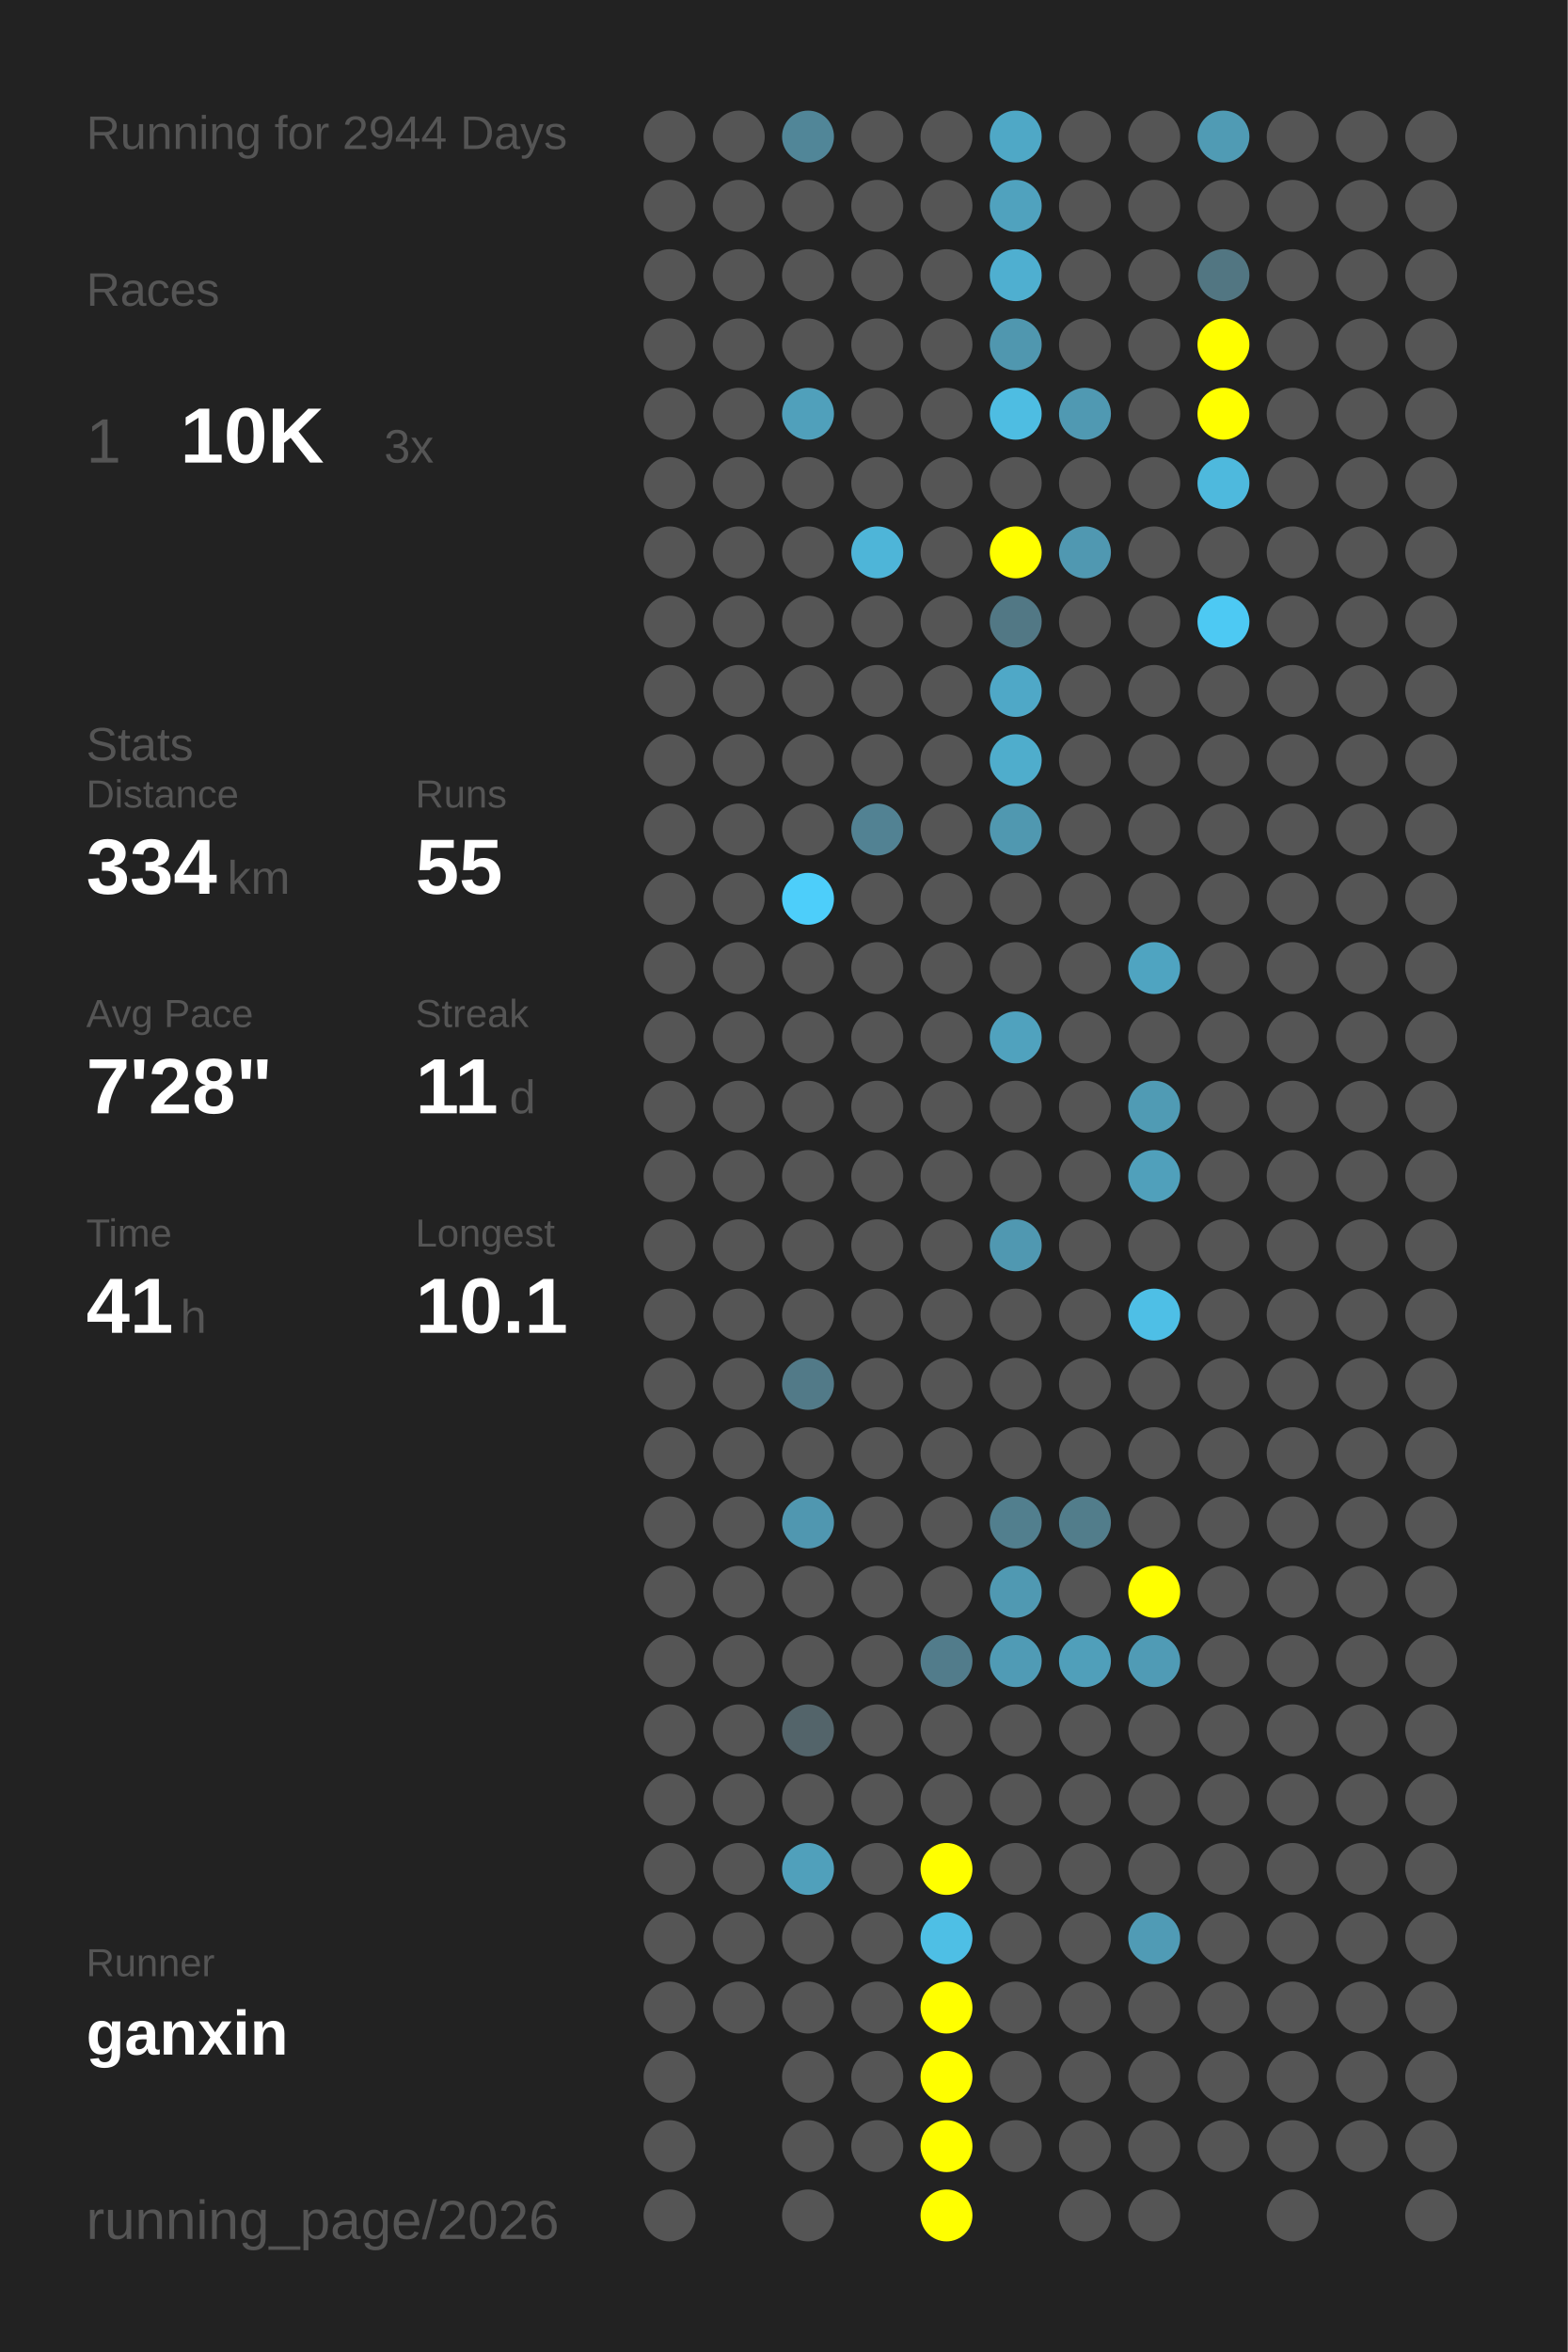
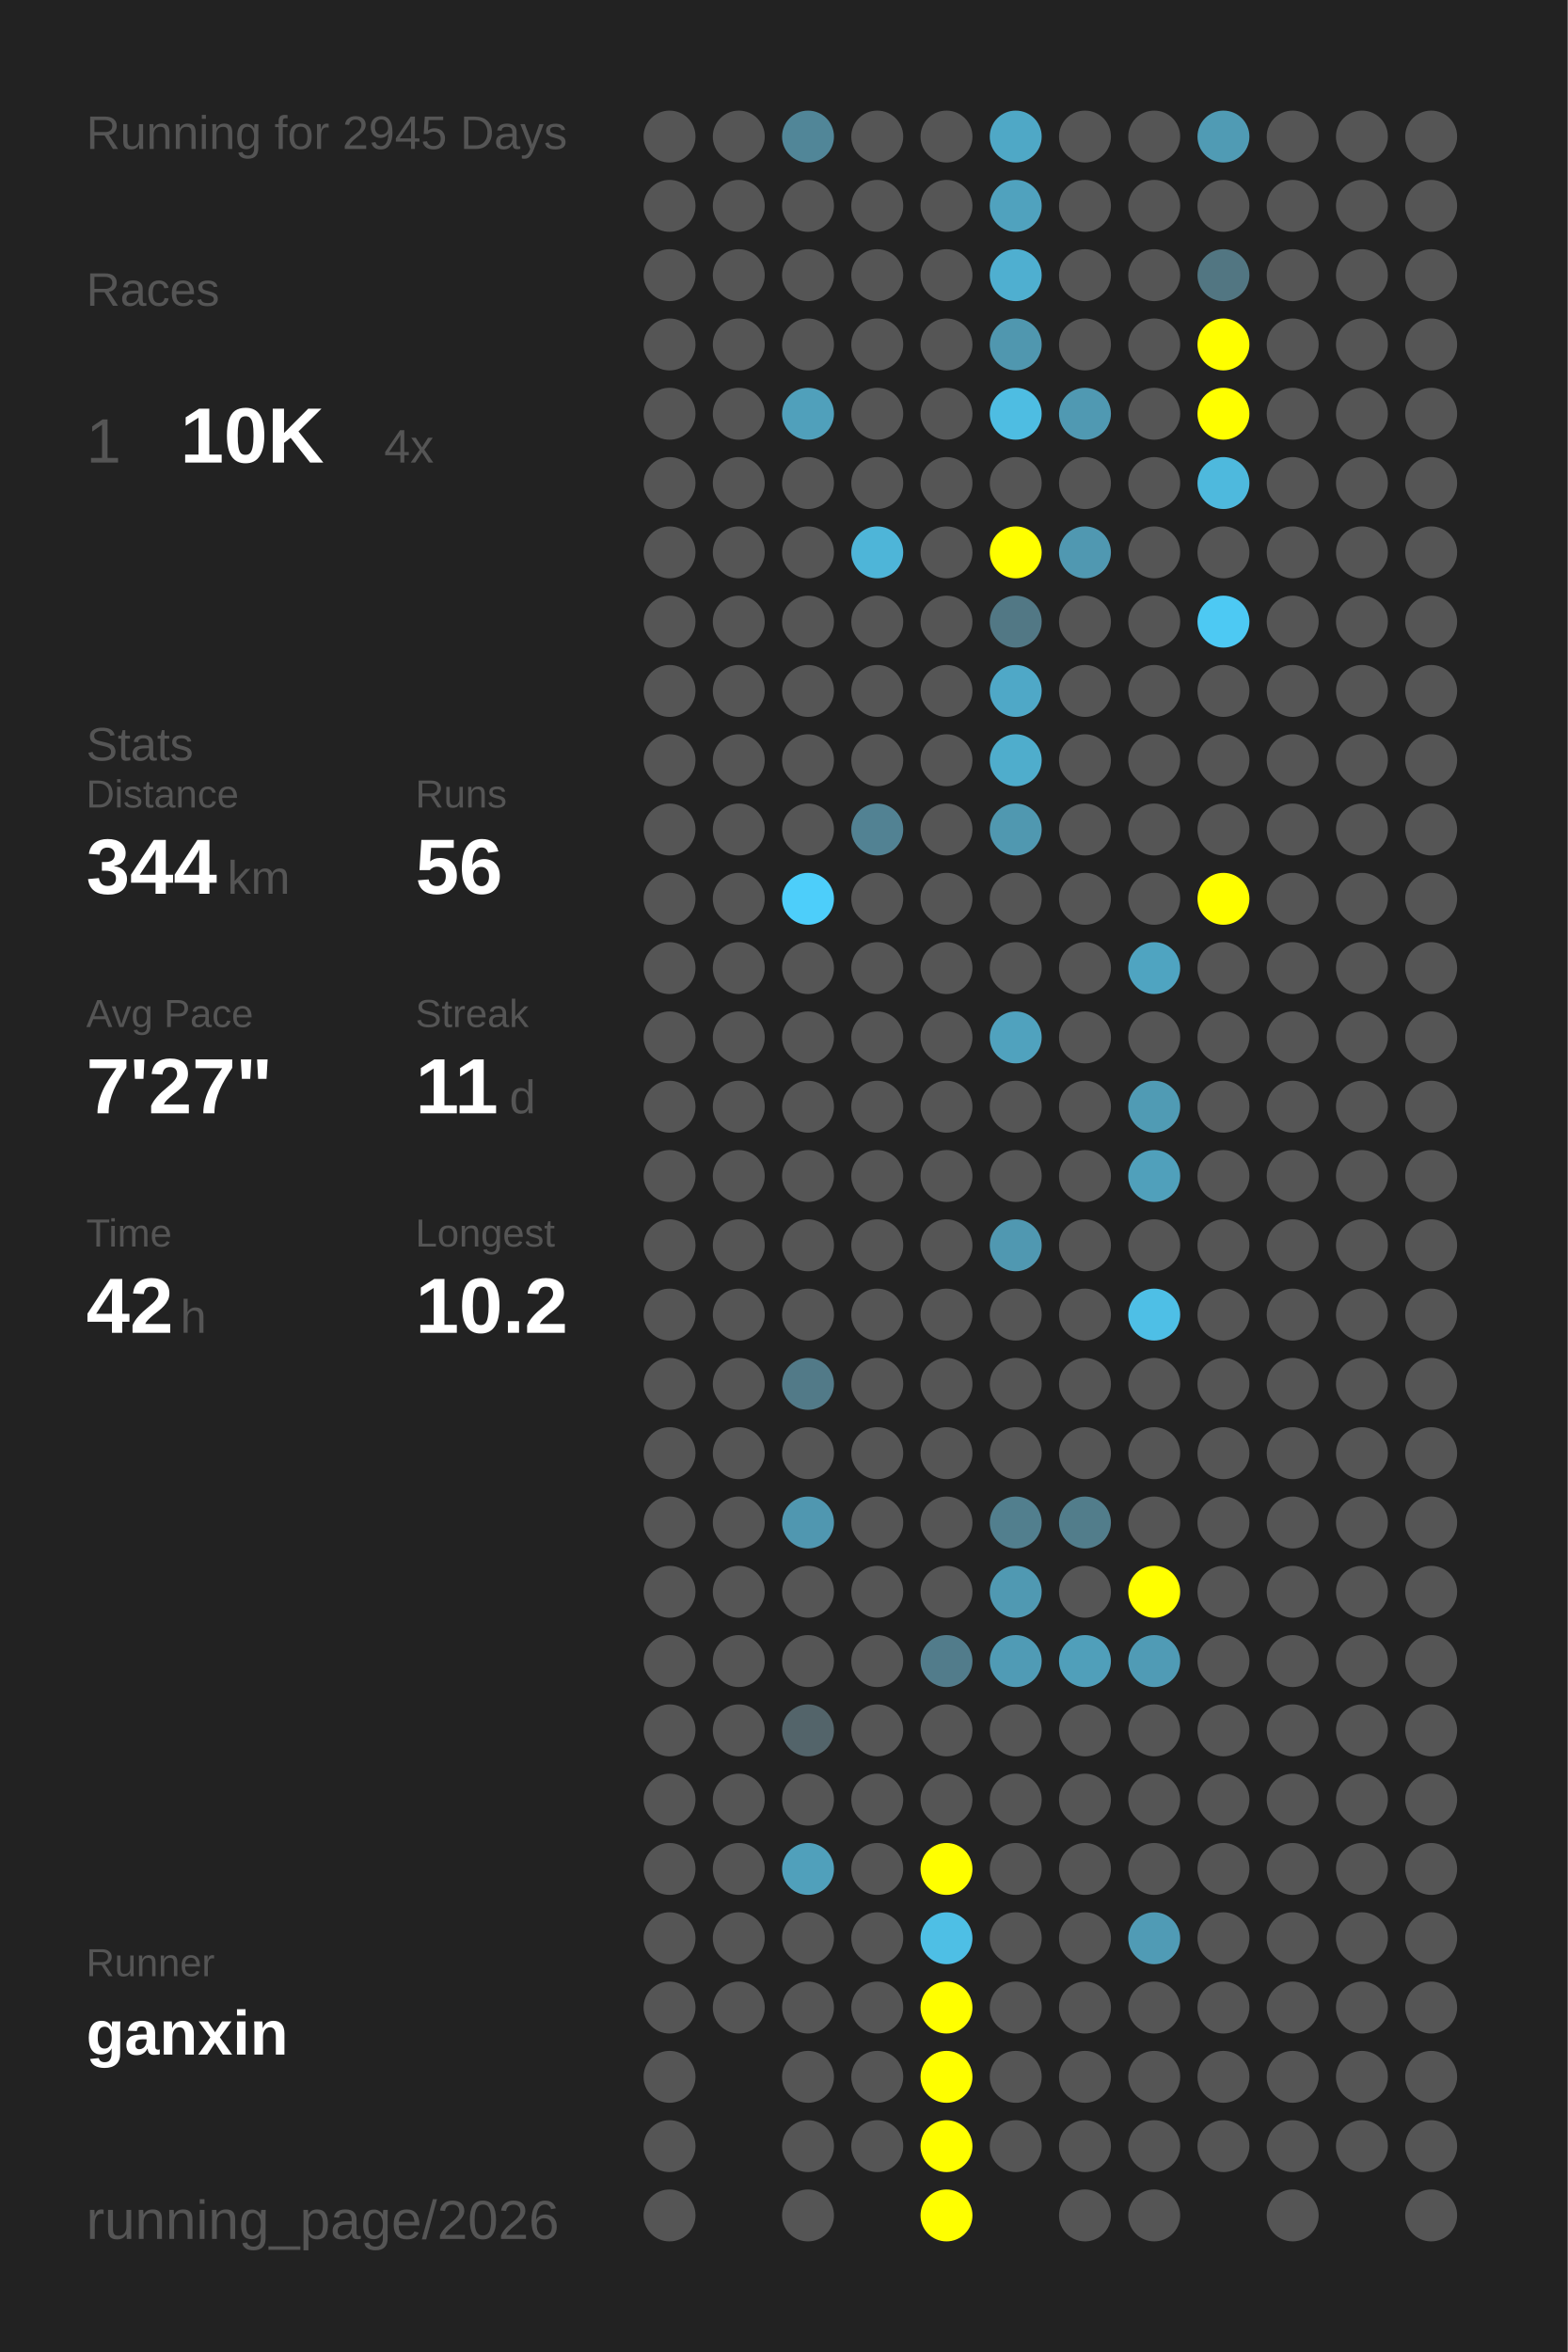
<svg xmlns="http://www.w3.org/2000/svg" baseProfile="full" height="300mm" version="1.1" viewBox="0,0,200,300" width="200mm">
  <defs />
  <rect fill="#222222" height="300" width="200" x="0" y="0" />
-   <text fill="#555555" style="font-size:6px; font-family:Arial;" x="11" y="19">Running for 2944 Days</text>
+   <text fill="#555555" style="font-size:6px; font-family:Arial;" x="11" y="19">Running for 2945 Days</text>
  <text fill="#555555" style="font-size:6px; font-family:Arial;" x="11" y="39">Races</text>
  <text fill="#555555" style="font-size:8px; font-family:Arial;" x="11" y="59">1</text>
  <text fill="#FFFFFF" style="font-size:10px; font-family:Arial; font-weight:bold;" x="23" y="59">10K</text>
-   <text fill="#555555" style="font-size:6px; font-family:Arial;" x="49" y="59">3x</text>
+   <text fill="#555555" style="font-size:6px; font-family:Arial;" x="49" y="59">4x</text>
  <text fill="#555555" style="font-size:6px; font-family:Arial;" x="11" y="97">Stats</text>
  <text fill="#555555" style="font-size:5px; font-family:Arial;" x="11" y="103">Distance</text>
-   <text fill="#FFFFFF" style="font-size:10px; font-family:Arial; font-weight:bold;" x="11" y="114">334</text>
+   <text fill="#FFFFFF" style="font-size:10px; font-family:Arial; font-weight:bold;" x="11" y="114">344</text>
  <text fill="#555555" style="font-size:6px; font-family:Arial;" x="29" y="114">km</text>
  <text fill="#555555" style="font-size:5px; font-family:Arial;" x="53" y="103">Runs</text>
-   <text fill="#FFFFFF" style="font-size:10px; font-family:Arial; font-weight:bold;" x="53" y="114">55</text>
+   <text fill="#FFFFFF" style="font-size:10px; font-family:Arial; font-weight:bold;" x="53" y="114">56</text>
  <text fill="#555555" style="font-size:5px; font-family:Arial;" x="11" y="131">Avg Pace</text>
-   <text fill="#FFFFFF" style="font-size:10px; font-family:Arial; font-weight:bold;" x="11" y="142">7'28"</text>
+   <text fill="#FFFFFF" style="font-size:10px; font-family:Arial; font-weight:bold;" x="11" y="142">7'27"</text>
  <text fill="#555555" style="font-size:5px; font-family:Arial;" x="53" y="131">Streak</text>
  <text fill="#FFFFFF" style="font-size:10px; font-family:Arial; font-weight:bold;" x="53" y="142">11</text>
  <text fill="#555555" style="font-size:6px; font-family:Arial;" x="65" y="142">d</text>
  <text fill="#555555" style="font-size:5px; font-family:Arial;" x="11" y="159">Time</text>
-   <text fill="#FFFFFF" style="font-size:10px; font-family:Arial; font-weight:bold;" x="11" y="170">41</text>
+   <text fill="#FFFFFF" style="font-size:10px; font-family:Arial; font-weight:bold;" x="11" y="170">42</text>
  <text fill="#555555" style="font-size:6px; font-family:Arial;" x="23" y="170">h</text>
  <text fill="#555555" style="font-size:5px; font-family:Arial;" x="53" y="159">Longest</text>
-   <text fill="#FFFFFF" style="font-size:10px; font-family:Arial; font-weight:bold;" x="53" y="170">10.1</text>
+   <text fill="#FFFFFF" style="font-size:10px; font-family:Arial; font-weight:bold;" x="53" y="170">10.2</text>
  <text fill="#555555" style="font-size:5px; font-family:Arial;" x="11" y="252.065">Runner</text>
  <text fill="#FFFFFF" style="font-size:8px; font-family:Arial; font-weight:bold;" x="11" y="262.065">ganxin</text>
  <text fill="#555555" style="font-size:7px; font-family:Arial;" x="11" y="285.581">running_page/2026</text>
  <circle cx="85.417" cy="17.419" fill="#555555" r="3.312" />
  <circle cx="85.417" cy="26.258" fill="#555555" r="3.312" />
  <circle cx="85.417" cy="35.097" fill="#555555" r="3.312" />
  <circle cx="85.417" cy="43.935" fill="#555555" r="3.312" />
  <circle cx="85.417" cy="52.774" fill="#555555" r="3.312" />
  <circle cx="85.417" cy="61.613" fill="#555555" r="3.312" />
  <circle cx="85.417" cy="70.452" fill="#555555" r="3.312" />
  <circle cx="85.417" cy="79.29" fill="#555555" r="3.312" />
  <circle cx="85.417" cy="88.129" fill="#555555" r="3.312" />
  <circle cx="85.417" cy="96.968" fill="#555555" r="3.312" />
  <circle cx="85.417" cy="105.806" fill="#555555" r="3.312" />
  <circle cx="85.417" cy="114.645" fill="#555555" r="3.312" />
  <circle cx="85.417" cy="123.484" fill="#555555" r="3.312" />
  <circle cx="85.417" cy="132.323" fill="#555555" r="3.312" />
  <circle cx="85.417" cy="141.161" fill="#555555" r="3.312" />
  <circle cx="85.417" cy="150" fill="#555555" r="3.312" />
  <circle cx="85.417" cy="158.839" fill="#555555" r="3.312" />
  <circle cx="85.417" cy="167.677" fill="#555555" r="3.312" />
  <circle cx="85.417" cy="176.516" fill="#555555" r="3.312" />
  <circle cx="85.417" cy="185.355" fill="#555555" r="3.312" />
  <circle cx="85.417" cy="194.194" fill="#555555" r="3.312" />
  <circle cx="85.417" cy="203.032" fill="#555555" r="3.312" />
  <circle cx="85.417" cy="211.871" fill="#555555" r="3.312" />
  <circle cx="85.417" cy="220.71" fill="#555555" r="3.312" />
  <circle cx="85.417" cy="229.548" fill="#555555" r="3.312" />
  <circle cx="85.417" cy="238.387" fill="#555555" r="3.312" />
  <circle cx="85.417" cy="247.226" fill="#555555" r="3.312" />
  <circle cx="85.417" cy="256.065" fill="#555555" r="3.312" />
  <circle cx="85.417" cy="264.903" fill="#555555" r="3.312" />
  <circle cx="85.417" cy="273.742" fill="#555555" r="3.312" />
  <circle cx="85.417" cy="282.581" fill="#555555" r="3.312" />
  <circle cx="94.25" cy="17.419" fill="#555555" r="3.312" />
  <circle cx="94.25" cy="26.258" fill="#555555" r="3.312" />
  <circle cx="94.25" cy="35.097" fill="#555555" r="3.312" />
  <circle cx="94.25" cy="43.935" fill="#555555" r="3.312" />
  <circle cx="94.25" cy="52.774" fill="#555555" r="3.312" />
  <circle cx="94.25" cy="61.613" fill="#555555" r="3.312" />
  <circle cx="94.25" cy="70.452" fill="#555555" r="3.312" />
  <circle cx="94.25" cy="79.29" fill="#555555" r="3.312" />
  <circle cx="94.25" cy="88.129" fill="#555555" r="3.312" />
  <circle cx="94.25" cy="96.968" fill="#555555" r="3.312" />
  <circle cx="94.25" cy="105.806" fill="#555555" r="3.312" />
  <circle cx="94.25" cy="114.645" fill="#555555" r="3.312" />
  <circle cx="94.25" cy="123.484" fill="#555555" r="3.312" />
  <circle cx="94.25" cy="132.323" fill="#555555" r="3.312" />
  <circle cx="94.25" cy="141.161" fill="#555555" r="3.312" />
  <circle cx="94.25" cy="150" fill="#555555" r="3.312" />
  <circle cx="94.25" cy="158.839" fill="#555555" r="3.312" />
  <circle cx="94.25" cy="167.677" fill="#555555" r="3.312" />
  <circle cx="94.25" cy="176.516" fill="#555555" r="3.312" />
  <circle cx="94.25" cy="185.355" fill="#555555" r="3.312" />
  <circle cx="94.25" cy="194.194" fill="#555555" r="3.312" />
  <circle cx="94.25" cy="203.032" fill="#555555" r="3.312" />
  <circle cx="94.25" cy="211.871" fill="#555555" r="3.312" />
  <circle cx="94.25" cy="220.71" fill="#555555" r="3.312" />
  <circle cx="94.25" cy="229.548" fill="#555555" r="3.312" />
  <circle cx="94.25" cy="238.387" fill="#555555" r="3.312" />
  <circle cx="94.25" cy="247.226" fill="#555555" r="3.312" />
  <circle cx="94.25" cy="256.065" fill="#555555" r="3.312" />
  <circle cx="103.083" cy="17.419" fill="#518698" r="3.312" />
  <circle cx="103.083" cy="26.258" fill="#555555" r="3.312" />
  <circle cx="103.083" cy="35.097" fill="#555555" r="3.312" />
  <circle cx="103.083" cy="43.935" fill="#555555" r="3.312" />
  <circle cx="103.083" cy="52.774" fill="#50a0bb" r="3.312" />
  <circle cx="103.083" cy="61.613" fill="#555555" r="3.312" />
  <circle cx="103.083" cy="70.452" fill="#555555" r="3.312" />
  <circle cx="103.083" cy="79.29" fill="#555555" r="3.312" />
  <circle cx="103.083" cy="88.129" fill="#555555" r="3.312" />
  <circle cx="103.083" cy="96.968" fill="#555555" r="3.312" />
  <circle cx="103.083" cy="105.806" fill="#555555" r="3.312" />
  <circle cx="103.083" cy="114.645" fill="#4dcefa" r="3.312" />
  <circle cx="103.083" cy="123.484" fill="#555555" r="3.312" />
  <circle cx="103.083" cy="132.323" fill="#555555" r="3.312" />
  <circle cx="103.083" cy="141.161" fill="#555555" r="3.312" />
  <circle cx="103.083" cy="150" fill="#555555" r="3.312" />
  <circle cx="103.083" cy="158.839" fill="#555555" r="3.312" />
  <circle cx="103.083" cy="167.677" fill="#555555" r="3.312" />
  <circle cx="103.083" cy="176.516" fill="#527a88" r="3.312" />
  <circle cx="103.083" cy="185.355" fill="#555555" r="3.312" />
  <circle cx="103.083" cy="194.194" fill="#5097b0" r="3.312" />
  <circle cx="103.083" cy="203.032" fill="#555555" r="3.312" />
  <circle cx="103.083" cy="211.871" fill="#555555" r="3.312" />
  <circle cx="103.083" cy="220.71" fill="#53646a" r="3.312" />
  <circle cx="103.083" cy="229.548" fill="#555555" r="3.312" />
  <circle cx="103.083" cy="238.387" fill="#50a0bb" r="3.312" />
  <circle cx="103.083" cy="247.226" fill="#555555" r="3.312" />
  <circle cx="103.083" cy="256.065" fill="#555555" r="3.312" />
  <circle cx="103.083" cy="264.903" fill="#555555" r="3.312" />
  <circle cx="103.083" cy="273.742" fill="#555555" r="3.312" />
  <circle cx="103.083" cy="282.581" fill="#555555" r="3.312" />
  <circle cx="111.917" cy="17.419" fill="#555555" r="3.312" />
  <circle cx="111.917" cy="26.258" fill="#555555" r="3.312" />
  <circle cx="111.917" cy="35.097" fill="#555555" r="3.312" />
  <circle cx="111.917" cy="43.935" fill="#555555" r="3.312" />
  <circle cx="111.917" cy="52.774" fill="#555555" r="3.312" />
  <circle cx="111.917" cy="61.613" fill="#555555" r="3.312" />
  <circle cx="111.917" cy="70.452" fill="#4eb5d8" r="3.312" />
  <circle cx="111.917" cy="79.29" fill="#555555" r="3.312" />
  <circle cx="111.917" cy="88.129" fill="#555555" r="3.312" />
  <circle cx="111.917" cy="96.968" fill="#555555" r="3.312" />
  <circle cx="111.917" cy="105.806" fill="#528293" r="3.312" />
  <circle cx="111.917" cy="114.645" fill="#555555" r="3.312" />
  <circle cx="111.917" cy="123.484" fill="#555555" r="3.312" />
  <circle cx="111.917" cy="132.323" fill="#555555" r="3.312" />
  <circle cx="111.917" cy="141.161" fill="#555555" r="3.312" />
  <circle cx="111.917" cy="150" fill="#555555" r="3.312" />
  <circle cx="111.917" cy="158.839" fill="#555555" r="3.312" />
  <circle cx="111.917" cy="167.677" fill="#555555" r="3.312" />
  <circle cx="111.917" cy="176.516" fill="#555555" r="3.312" />
  <circle cx="111.917" cy="185.355" fill="#555555" r="3.312" />
  <circle cx="111.917" cy="194.194" fill="#555555" r="3.312" />
  <circle cx="111.917" cy="203.032" fill="#555555" r="3.312" />
  <circle cx="111.917" cy="211.871" fill="#555555" r="3.312" />
  <circle cx="111.917" cy="220.71" fill="#555555" r="3.312" />
  <circle cx="111.917" cy="229.548" fill="#555555" r="3.312" />
  <circle cx="111.917" cy="238.387" fill="#555555" r="3.312" />
  <circle cx="111.917" cy="247.226" fill="#555555" r="3.312" />
  <circle cx="111.917" cy="256.065" fill="#555555" r="3.312" />
  <circle cx="111.917" cy="264.903" fill="#555555" r="3.312" />
  <circle cx="111.917" cy="273.742" fill="#555555" r="3.312" />
  <circle cx="120.75" cy="17.419" fill="#555555" r="3.312" />
  <circle cx="120.75" cy="26.258" fill="#555555" r="3.312" />
  <circle cx="120.75" cy="35.097" fill="#555555" r="3.312" />
  <circle cx="120.75" cy="43.935" fill="#555555" r="3.312" />
  <circle cx="120.75" cy="52.774" fill="#555555" r="3.312" />
  <circle cx="120.75" cy="61.613" fill="#555555" r="3.312" />
  <circle cx="120.75" cy="70.452" fill="#555555" r="3.312" />
  <circle cx="120.75" cy="79.29" fill="#555555" r="3.312" />
  <circle cx="120.75" cy="88.129" fill="#555555" r="3.312" />
  <circle cx="120.75" cy="96.968" fill="#555555" r="3.312" />
  <circle cx="120.75" cy="105.806" fill="#555555" r="3.312" />
  <circle cx="120.75" cy="114.645" fill="#555555" r="3.312" />
  <circle cx="120.75" cy="123.484" fill="#555555" r="3.312" />
  <circle cx="120.75" cy="132.323" fill="#555555" r="3.312" />
  <circle cx="120.75" cy="141.161" fill="#555555" r="3.312" />
  <circle cx="120.75" cy="150" fill="#555555" r="3.312" />
  <circle cx="120.75" cy="158.839" fill="#555555" r="3.312" />
  <circle cx="120.75" cy="167.677" fill="#555555" r="3.312" />
  <circle cx="120.75" cy="176.516" fill="#555555" r="3.312" />
  <circle cx="120.75" cy="185.355" fill="#555555" r="3.312" />
  <circle cx="120.75" cy="194.194" fill="#555555" r="3.312" />
  <circle cx="120.75" cy="203.032" fill="#555555" r="3.312" />
  <circle cx="120.75" cy="211.871" fill="#527c8b" r="3.312" />
  <circle cx="120.75" cy="220.71" fill="#555555" r="3.312" />
  <circle cx="120.75" cy="229.548" fill="#555555" r="3.312" />
  <circle cx="120.75" cy="238.387" fill="#FFFF00" r="3.312" />
  <circle cx="120.75" cy="247.226" fill="#4ebfe5" r="3.312" />
  <circle cx="120.75" cy="256.065" fill="#FFFF00" r="3.312" />
  <circle cx="120.75" cy="264.903" fill="#FFFF00" r="3.312" />
  <circle cx="120.75" cy="273.742" fill="#FFFF00" r="3.312" />
  <circle cx="120.75" cy="282.581" fill="#FFFF00" r="3.312" />
  <circle cx="129.583" cy="17.419" fill="#4fa8c6" r="3.312" />
  <circle cx="129.583" cy="26.258" fill="#50a2be" r="3.312" />
  <circle cx="129.583" cy="35.097" fill="#4fafd0" r="3.312" />
  <circle cx="129.583" cy="43.935" fill="#5097af" r="3.312" />
  <circle cx="129.583" cy="52.774" fill="#4ebde2" r="3.312" />
  <circle cx="129.583" cy="61.613" fill="#555555" r="3.312" />
  <circle cx="129.583" cy="70.452" fill="#FFFF00" r="3.312" />
  <circle cx="129.583" cy="79.29" fill="#527885" r="3.312" />
  <circle cx="129.583" cy="88.129" fill="#4fa8c7" r="3.312" />
  <circle cx="129.583" cy="96.968" fill="#4fadcc" r="3.312" />
  <circle cx="129.583" cy="105.806" fill="#5098b0" r="3.312" />
  <circle cx="129.583" cy="114.645" fill="#555555" r="3.312" />
  <circle cx="129.583" cy="123.484" fill="#555555" r="3.312" />
  <circle cx="129.583" cy="132.323" fill="#50a2be" r="3.312" />
  <circle cx="129.583" cy="141.161" fill="#555555" r="3.312" />
  <circle cx="129.583" cy="150" fill="#555555" r="3.312" />
  <circle cx="129.583" cy="158.839" fill="#5098b1" r="3.312" />
  <circle cx="129.583" cy="167.677" fill="#555555" r="3.312" />
  <circle cx="129.583" cy="176.516" fill="#555555" r="3.312" />
  <circle cx="129.583" cy="185.355" fill="#555555" r="3.312" />
  <circle cx="129.583" cy="194.194" fill="#527f8e" r="3.312" />
  <circle cx="129.583" cy="203.032" fill="#5099b2" r="3.312" />
  <circle cx="129.583" cy="211.871" fill="#509bb5" r="3.312" />
  <circle cx="129.583" cy="220.71" fill="#555555" r="3.312" />
  <circle cx="129.583" cy="229.548" fill="#555555" r="3.312" />
  <circle cx="129.583" cy="238.387" fill="#555555" r="3.312" />
  <circle cx="129.583" cy="247.226" fill="#555555" r="3.312" />
  <circle cx="129.583" cy="256.065" fill="#555555" r="3.312" />
  <circle cx="129.583" cy="264.903" fill="#555555" r="3.312" />
  <circle cx="129.583" cy="273.742" fill="#555555" r="3.312" />
  <circle cx="138.417" cy="17.419" fill="#555555" r="3.312" />
  <circle cx="138.417" cy="26.258" fill="#555555" r="3.312" />
  <circle cx="138.417" cy="35.097" fill="#555555" r="3.312" />
  <circle cx="138.417" cy="43.935" fill="#555555" r="3.312" />
  <circle cx="138.417" cy="52.774" fill="#5099b2" r="3.312" />
  <circle cx="138.417" cy="61.613" fill="#555555" r="3.312" />
  <circle cx="138.417" cy="70.452" fill="#5098b1" r="3.312" />
  <circle cx="138.417" cy="79.29" fill="#555555" r="3.312" />
  <circle cx="138.417" cy="88.129" fill="#555555" r="3.312" />
  <circle cx="138.417" cy="96.968" fill="#555555" r="3.312" />
  <circle cx="138.417" cy="105.806" fill="#555555" r="3.312" />
  <circle cx="138.417" cy="114.645" fill="#555555" r="3.312" />
  <circle cx="138.417" cy="123.484" fill="#555555" r="3.312" />
  <circle cx="138.417" cy="132.323" fill="#555555" r="3.312" />
  <circle cx="138.417" cy="141.161" fill="#555555" r="3.312" />
  <circle cx="138.417" cy="150" fill="#555555" r="3.312" />
  <circle cx="138.417" cy="158.839" fill="#555555" r="3.312" />
  <circle cx="138.417" cy="167.677" fill="#555555" r="3.312" />
  <circle cx="138.417" cy="176.516" fill="#555555" r="3.312" />
  <circle cx="138.417" cy="185.355" fill="#555555" r="3.312" />
  <circle cx="138.417" cy="194.194" fill="#527d8b" r="3.312" />
  <circle cx="138.417" cy="203.032" fill="#555555" r="3.312" />
  <circle cx="138.417" cy="211.871" fill="#509fba" r="3.312" />
  <circle cx="138.417" cy="220.71" fill="#555555" r="3.312" />
  <circle cx="138.417" cy="229.548" fill="#555555" r="3.312" />
  <circle cx="138.417" cy="238.387" fill="#555555" r="3.312" />
  <circle cx="138.417" cy="247.226" fill="#555555" r="3.312" />
  <circle cx="138.417" cy="256.065" fill="#555555" r="3.312" />
  <circle cx="138.417" cy="264.903" fill="#555555" r="3.312" />
  <circle cx="138.417" cy="273.742" fill="#555555" r="3.312" />
  <circle cx="138.417" cy="282.581" fill="#555555" r="3.312" />
  <circle cx="147.25" cy="17.419" fill="#555555" r="3.312" />
  <circle cx="147.25" cy="26.258" fill="#555555" r="3.312" />
  <circle cx="147.25" cy="35.097" fill="#555555" r="3.312" />
  <circle cx="147.25" cy="43.935" fill="#555555" r="3.312" />
  <circle cx="147.25" cy="52.774" fill="#555555" r="3.312" />
  <circle cx="147.25" cy="61.613" fill="#555555" r="3.312" />
  <circle cx="147.25" cy="70.452" fill="#555555" r="3.312" />
  <circle cx="147.25" cy="79.29" fill="#555555" r="3.312" />
  <circle cx="147.25" cy="88.129" fill="#555555" r="3.312" />
  <circle cx="147.25" cy="96.968" fill="#555555" r="3.312" />
  <circle cx="147.25" cy="105.806" fill="#555555" r="3.312" />
  <circle cx="147.25" cy="114.645" fill="#555555" r="3.312" />
  <circle cx="147.25" cy="123.484" fill="#4fa4c1" r="3.312" />
  <circle cx="147.25" cy="132.323" fill="#555555" r="3.312" />
  <circle cx="147.25" cy="141.161" fill="#509bb4" r="3.312" />
  <circle cx="147.25" cy="150" fill="#50a0bb" r="3.312" />
  <circle cx="147.25" cy="158.839" fill="#555555" r="3.312" />
  <circle cx="147.25" cy="167.677" fill="#4ebfe6" r="3.312" />
  <circle cx="147.25" cy="176.516" fill="#555555" r="3.312" />
  <circle cx="147.25" cy="185.355" fill="#555555" r="3.312" />
  <circle cx="147.25" cy="194.194" fill="#555555" r="3.312" />
  <circle cx="147.25" cy="203.032" fill="#FFFF00" r="3.312" />
  <circle cx="147.25" cy="211.871" fill="#509bb5" r="3.312" />
  <circle cx="147.25" cy="220.71" fill="#555555" r="3.312" />
  <circle cx="147.25" cy="229.548" fill="#555555" r="3.312" />
  <circle cx="147.25" cy="238.387" fill="#555555" r="3.312" />
  <circle cx="147.25" cy="247.226" fill="#509bb5" r="3.312" />
  <circle cx="147.25" cy="256.065" fill="#555555" r="3.312" />
  <circle cx="147.25" cy="264.903" fill="#555555" r="3.312" />
  <circle cx="147.25" cy="273.742" fill="#555555" r="3.312" />
  <circle cx="147.25" cy="282.581" fill="#555555" r="3.312" />
  <circle cx="156.083" cy="17.419" fill="#509bb4" r="3.312" />
  <circle cx="156.083" cy="26.258" fill="#555555" r="3.312" />
  <circle cx="156.083" cy="35.097" fill="#527682" r="3.312" />
  <circle cx="156.083" cy="43.935" fill="#FFFF00" r="3.312" />
  <circle cx="156.083" cy="52.774" fill="#FFFF00" r="3.312" />
  <circle cx="156.083" cy="61.613" fill="#4eb9dd" r="3.312" />
  <circle cx="156.083" cy="70.452" fill="#555555" r="3.312" />
  <circle cx="156.083" cy="79.29" fill="#4dc9f3" r="3.312" />
  <circle cx="156.083" cy="88.129" fill="#555555" r="3.312" />
  <circle cx="156.083" cy="96.968" fill="#555555" r="3.312" />
  <circle cx="156.083" cy="105.806" fill="#555555" r="3.312" />
-   <circle cx="156.083" cy="114.645" fill="#555555" r="3.312" />
+   <circle cx="156.083" cy="114.645" fill="#FFFF00" r="3.312" />
  <circle cx="156.083" cy="123.484" fill="#555555" r="3.312" />
  <circle cx="156.083" cy="132.323" fill="#555555" r="3.312" />
  <circle cx="156.083" cy="141.161" fill="#555555" r="3.312" />
  <circle cx="156.083" cy="150" fill="#555555" r="3.312" />
  <circle cx="156.083" cy="158.839" fill="#555555" r="3.312" />
  <circle cx="156.083" cy="167.677" fill="#555555" r="3.312" />
  <circle cx="156.083" cy="176.516" fill="#555555" r="3.312" />
  <circle cx="156.083" cy="185.355" fill="#555555" r="3.312" />
  <circle cx="156.083" cy="194.194" fill="#555555" r="3.312" />
  <circle cx="156.083" cy="203.032" fill="#555555" r="3.312" />
  <circle cx="156.083" cy="211.871" fill="#555555" r="3.312" />
  <circle cx="156.083" cy="220.71" fill="#555555" r="3.312" />
  <circle cx="156.083" cy="229.548" fill="#555555" r="3.312" />
  <circle cx="156.083" cy="238.387" fill="#555555" r="3.312" />
  <circle cx="156.083" cy="247.226" fill="#555555" r="3.312" />
  <circle cx="156.083" cy="256.065" fill="#555555" r="3.312" />
  <circle cx="156.083" cy="264.903" fill="#555555" r="3.312" />
  <circle cx="156.083" cy="273.742" fill="#555555" r="3.312" />
  <circle cx="164.917" cy="17.419" fill="#555555" r="3.312" />
  <circle cx="164.917" cy="26.258" fill="#555555" r="3.312" />
  <circle cx="164.917" cy="35.097" fill="#555555" r="3.312" />
  <circle cx="164.917" cy="43.935" fill="#555555" r="3.312" />
  <circle cx="164.917" cy="52.774" fill="#555555" r="3.312" />
  <circle cx="164.917" cy="61.613" fill="#555555" r="3.312" />
  <circle cx="164.917" cy="70.452" fill="#555555" r="3.312" />
  <circle cx="164.917" cy="79.29" fill="#555555" r="3.312" />
  <circle cx="164.917" cy="88.129" fill="#555555" r="3.312" />
  <circle cx="164.917" cy="96.968" fill="#555555" r="3.312" />
  <circle cx="164.917" cy="105.806" fill="#555555" r="3.312" />
  <circle cx="164.917" cy="114.645" fill="#555555" r="3.312" />
  <circle cx="164.917" cy="123.484" fill="#555555" r="3.312" />
  <circle cx="164.917" cy="132.323" fill="#555555" r="3.312" />
  <circle cx="164.917" cy="141.161" fill="#555555" r="3.312" />
  <circle cx="164.917" cy="150" fill="#555555" r="3.312" />
  <circle cx="164.917" cy="158.839" fill="#555555" r="3.312" />
  <circle cx="164.917" cy="167.677" fill="#555555" r="3.312" />
  <circle cx="164.917" cy="176.516" fill="#555555" r="3.312" />
  <circle cx="164.917" cy="185.355" fill="#555555" r="3.312" />
  <circle cx="164.917" cy="194.194" fill="#555555" r="3.312" />
  <circle cx="164.917" cy="203.032" fill="#555555" r="3.312" />
  <circle cx="164.917" cy="211.871" fill="#555555" r="3.312" />
  <circle cx="164.917" cy="220.71" fill="#555555" r="3.312" />
  <circle cx="164.917" cy="229.548" fill="#555555" r="3.312" />
  <circle cx="164.917" cy="238.387" fill="#555555" r="3.312" />
  <circle cx="164.917" cy="247.226" fill="#555555" r="3.312" />
  <circle cx="164.917" cy="256.065" fill="#555555" r="3.312" />
  <circle cx="164.917" cy="264.903" fill="#555555" r="3.312" />
  <circle cx="164.917" cy="273.742" fill="#555555" r="3.312" />
  <circle cx="164.917" cy="282.581" fill="#555555" r="3.312" />
  <circle cx="173.75" cy="17.419" fill="#555555" r="3.312" />
  <circle cx="173.75" cy="26.258" fill="#555555" r="3.312" />
  <circle cx="173.75" cy="35.097" fill="#555555" r="3.312" />
  <circle cx="173.75" cy="43.935" fill="#555555" r="3.312" />
  <circle cx="173.75" cy="52.774" fill="#555555" r="3.312" />
  <circle cx="173.75" cy="61.613" fill="#555555" r="3.312" />
  <circle cx="173.75" cy="70.452" fill="#555555" r="3.312" />
  <circle cx="173.75" cy="79.29" fill="#555555" r="3.312" />
  <circle cx="173.75" cy="88.129" fill="#555555" r="3.312" />
  <circle cx="173.75" cy="96.968" fill="#555555" r="3.312" />
  <circle cx="173.75" cy="105.806" fill="#555555" r="3.312" />
  <circle cx="173.75" cy="114.645" fill="#555555" r="3.312" />
  <circle cx="173.75" cy="123.484" fill="#555555" r="3.312" />
  <circle cx="173.75" cy="132.323" fill="#555555" r="3.312" />
  <circle cx="173.75" cy="141.161" fill="#555555" r="3.312" />
  <circle cx="173.75" cy="150" fill="#555555" r="3.312" />
  <circle cx="173.75" cy="158.839" fill="#555555" r="3.312" />
  <circle cx="173.75" cy="167.677" fill="#555555" r="3.312" />
  <circle cx="173.75" cy="176.516" fill="#555555" r="3.312" />
  <circle cx="173.75" cy="185.355" fill="#555555" r="3.312" />
  <circle cx="173.75" cy="194.194" fill="#555555" r="3.312" />
  <circle cx="173.75" cy="203.032" fill="#555555" r="3.312" />
  <circle cx="173.75" cy="211.871" fill="#555555" r="3.312" />
  <circle cx="173.75" cy="220.71" fill="#555555" r="3.312" />
  <circle cx="173.75" cy="229.548" fill="#555555" r="3.312" />
  <circle cx="173.75" cy="238.387" fill="#555555" r="3.312" />
  <circle cx="173.75" cy="247.226" fill="#555555" r="3.312" />
  <circle cx="173.75" cy="256.065" fill="#555555" r="3.312" />
  <circle cx="173.75" cy="264.903" fill="#555555" r="3.312" />
  <circle cx="173.75" cy="273.742" fill="#555555" r="3.312" />
  <circle cx="182.583" cy="17.419" fill="#555555" r="3.312" />
  <circle cx="182.583" cy="26.258" fill="#555555" r="3.312" />
  <circle cx="182.583" cy="35.097" fill="#555555" r="3.312" />
  <circle cx="182.583" cy="43.935" fill="#555555" r="3.312" />
  <circle cx="182.583" cy="52.774" fill="#555555" r="3.312" />
  <circle cx="182.583" cy="61.613" fill="#555555" r="3.312" />
  <circle cx="182.583" cy="70.452" fill="#555555" r="3.312" />
  <circle cx="182.583" cy="79.29" fill="#555555" r="3.312" />
  <circle cx="182.583" cy="88.129" fill="#555555" r="3.312" />
  <circle cx="182.583" cy="96.968" fill="#555555" r="3.312" />
  <circle cx="182.583" cy="105.806" fill="#555555" r="3.312" />
  <circle cx="182.583" cy="114.645" fill="#555555" r="3.312" />
  <circle cx="182.583" cy="123.484" fill="#555555" r="3.312" />
  <circle cx="182.583" cy="132.323" fill="#555555" r="3.312" />
  <circle cx="182.583" cy="141.161" fill="#555555" r="3.312" />
  <circle cx="182.583" cy="150" fill="#555555" r="3.312" />
  <circle cx="182.583" cy="158.839" fill="#555555" r="3.312" />
  <circle cx="182.583" cy="167.677" fill="#555555" r="3.312" />
  <circle cx="182.583" cy="176.516" fill="#555555" r="3.312" />
  <circle cx="182.583" cy="185.355" fill="#555555" r="3.312" />
  <circle cx="182.583" cy="194.194" fill="#555555" r="3.312" />
  <circle cx="182.583" cy="203.032" fill="#555555" r="3.312" />
  <circle cx="182.583" cy="211.871" fill="#555555" r="3.312" />
  <circle cx="182.583" cy="220.71" fill="#555555" r="3.312" />
  <circle cx="182.583" cy="229.548" fill="#555555" r="3.312" />
  <circle cx="182.583" cy="238.387" fill="#555555" r="3.312" />
  <circle cx="182.583" cy="247.226" fill="#555555" r="3.312" />
  <circle cx="182.583" cy="256.065" fill="#555555" r="3.312" />
  <circle cx="182.583" cy="264.903" fill="#555555" r="3.312" />
  <circle cx="182.583" cy="273.742" fill="#555555" r="3.312" />
  <circle cx="182.583" cy="282.581" fill="#555555" r="3.312" />
</svg>
